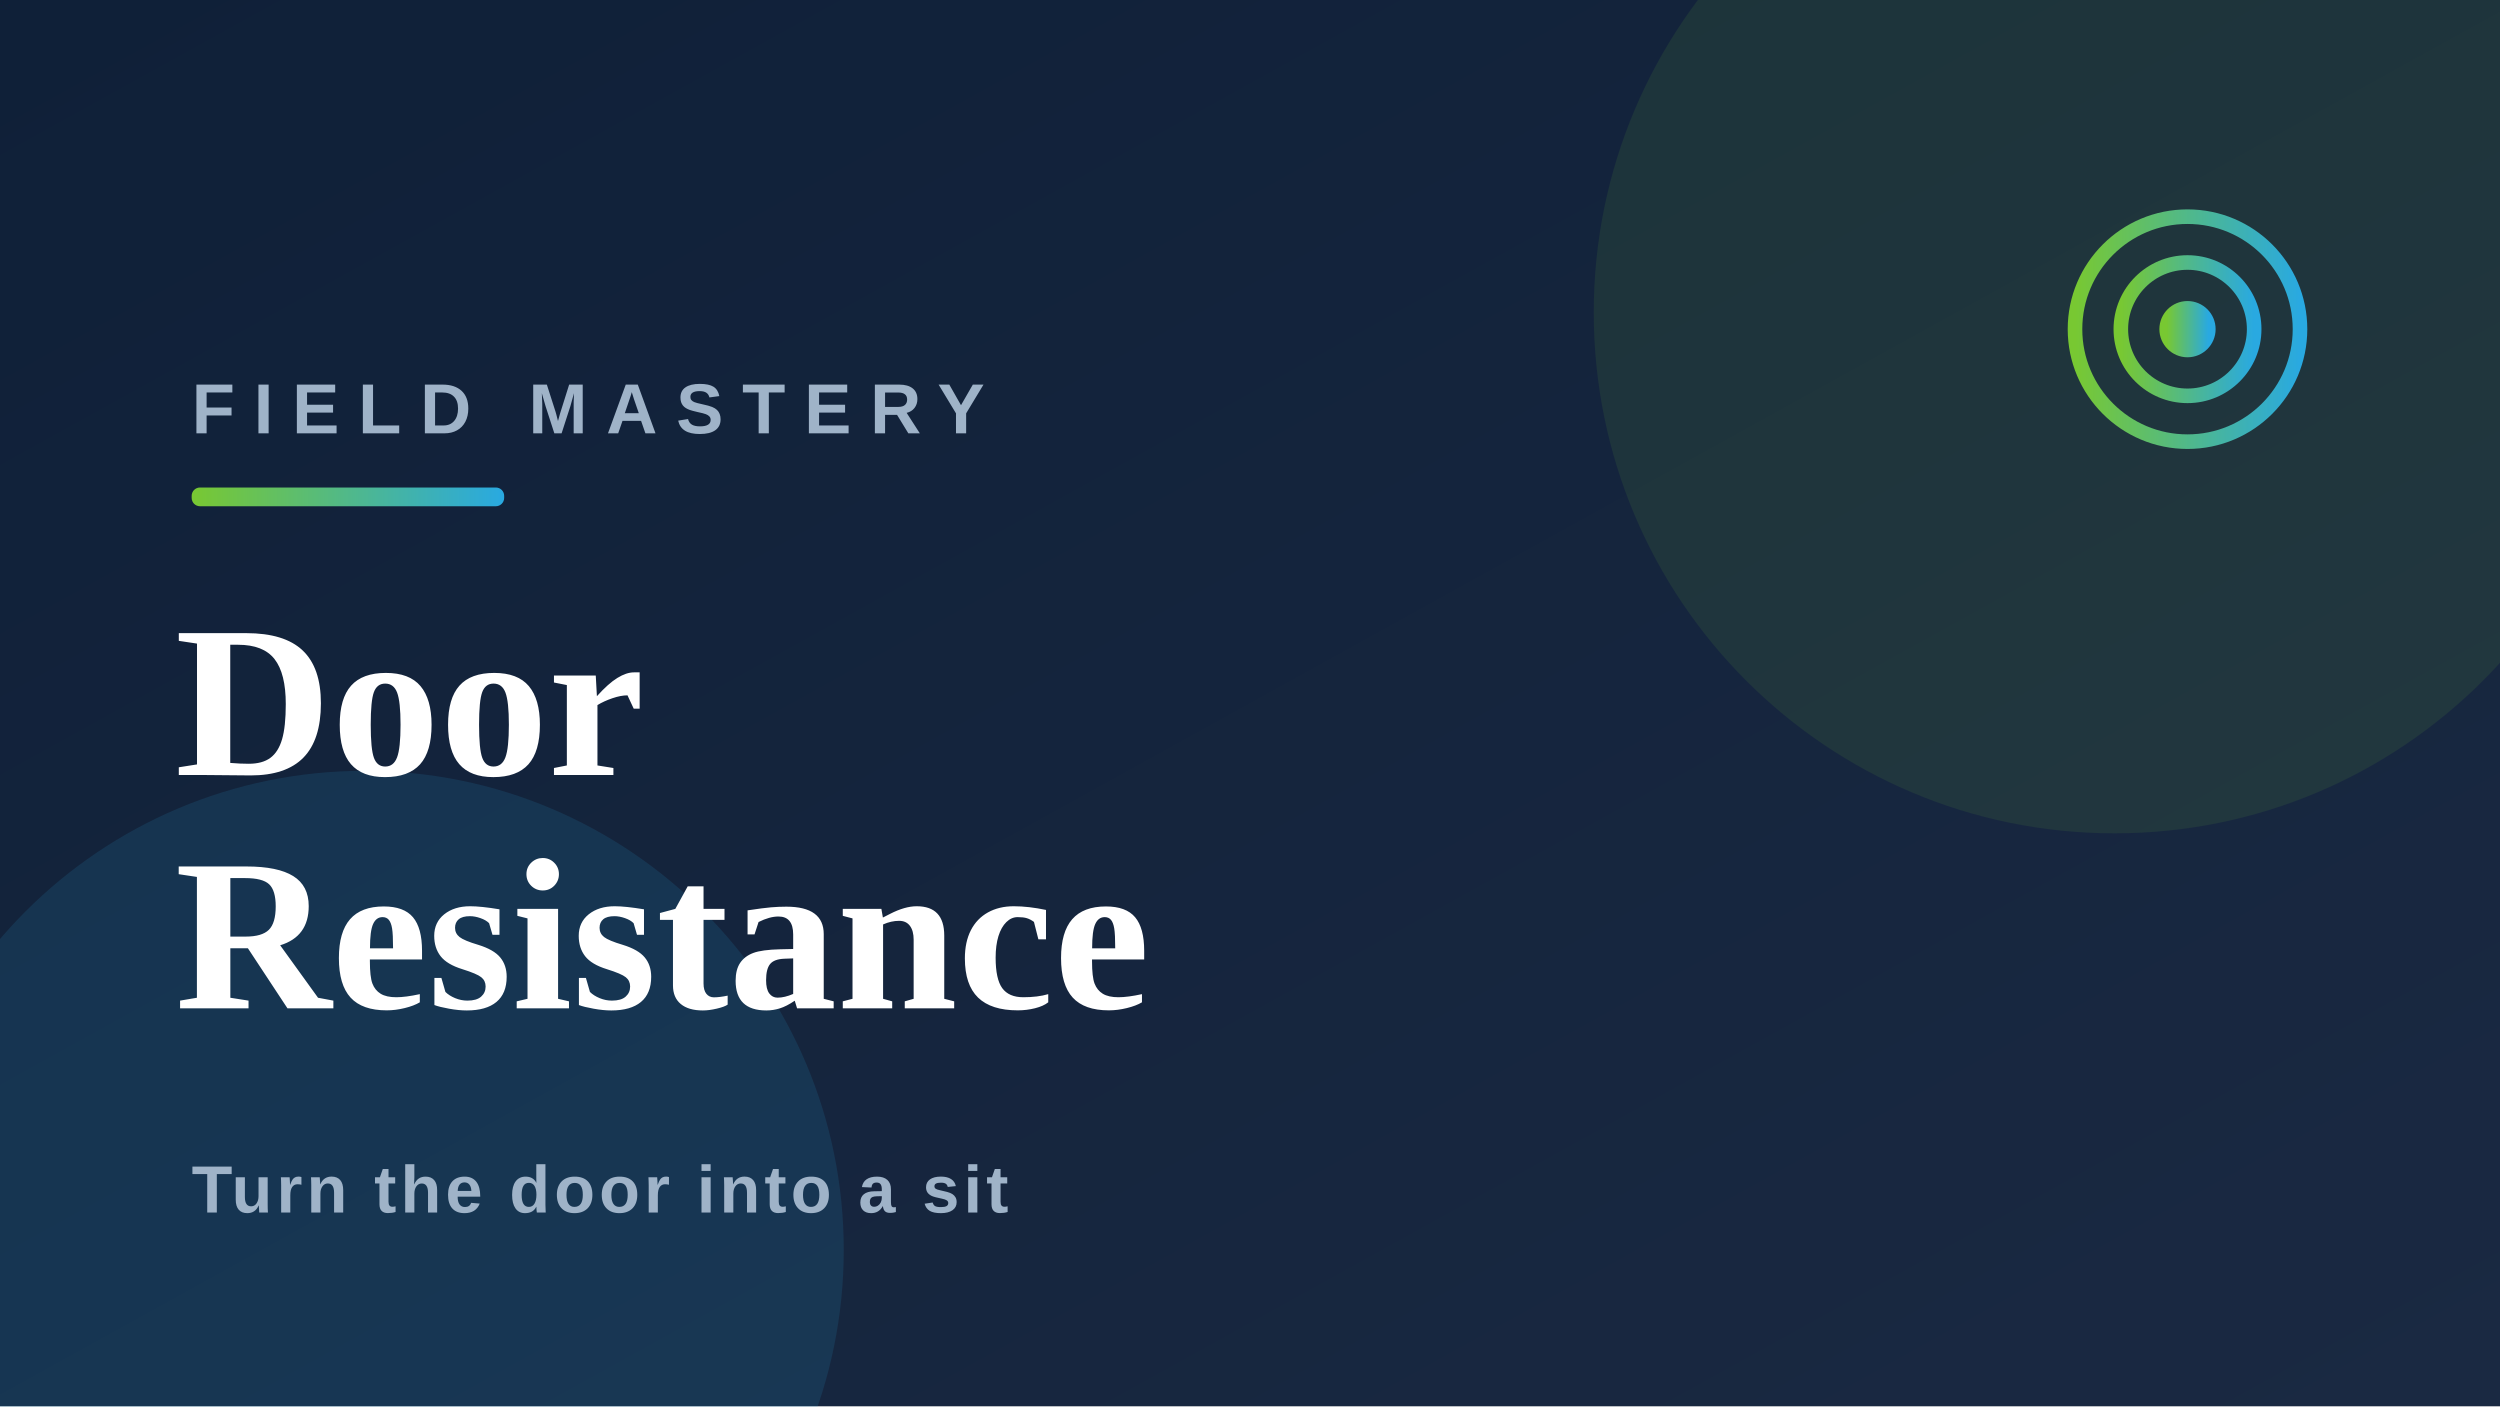
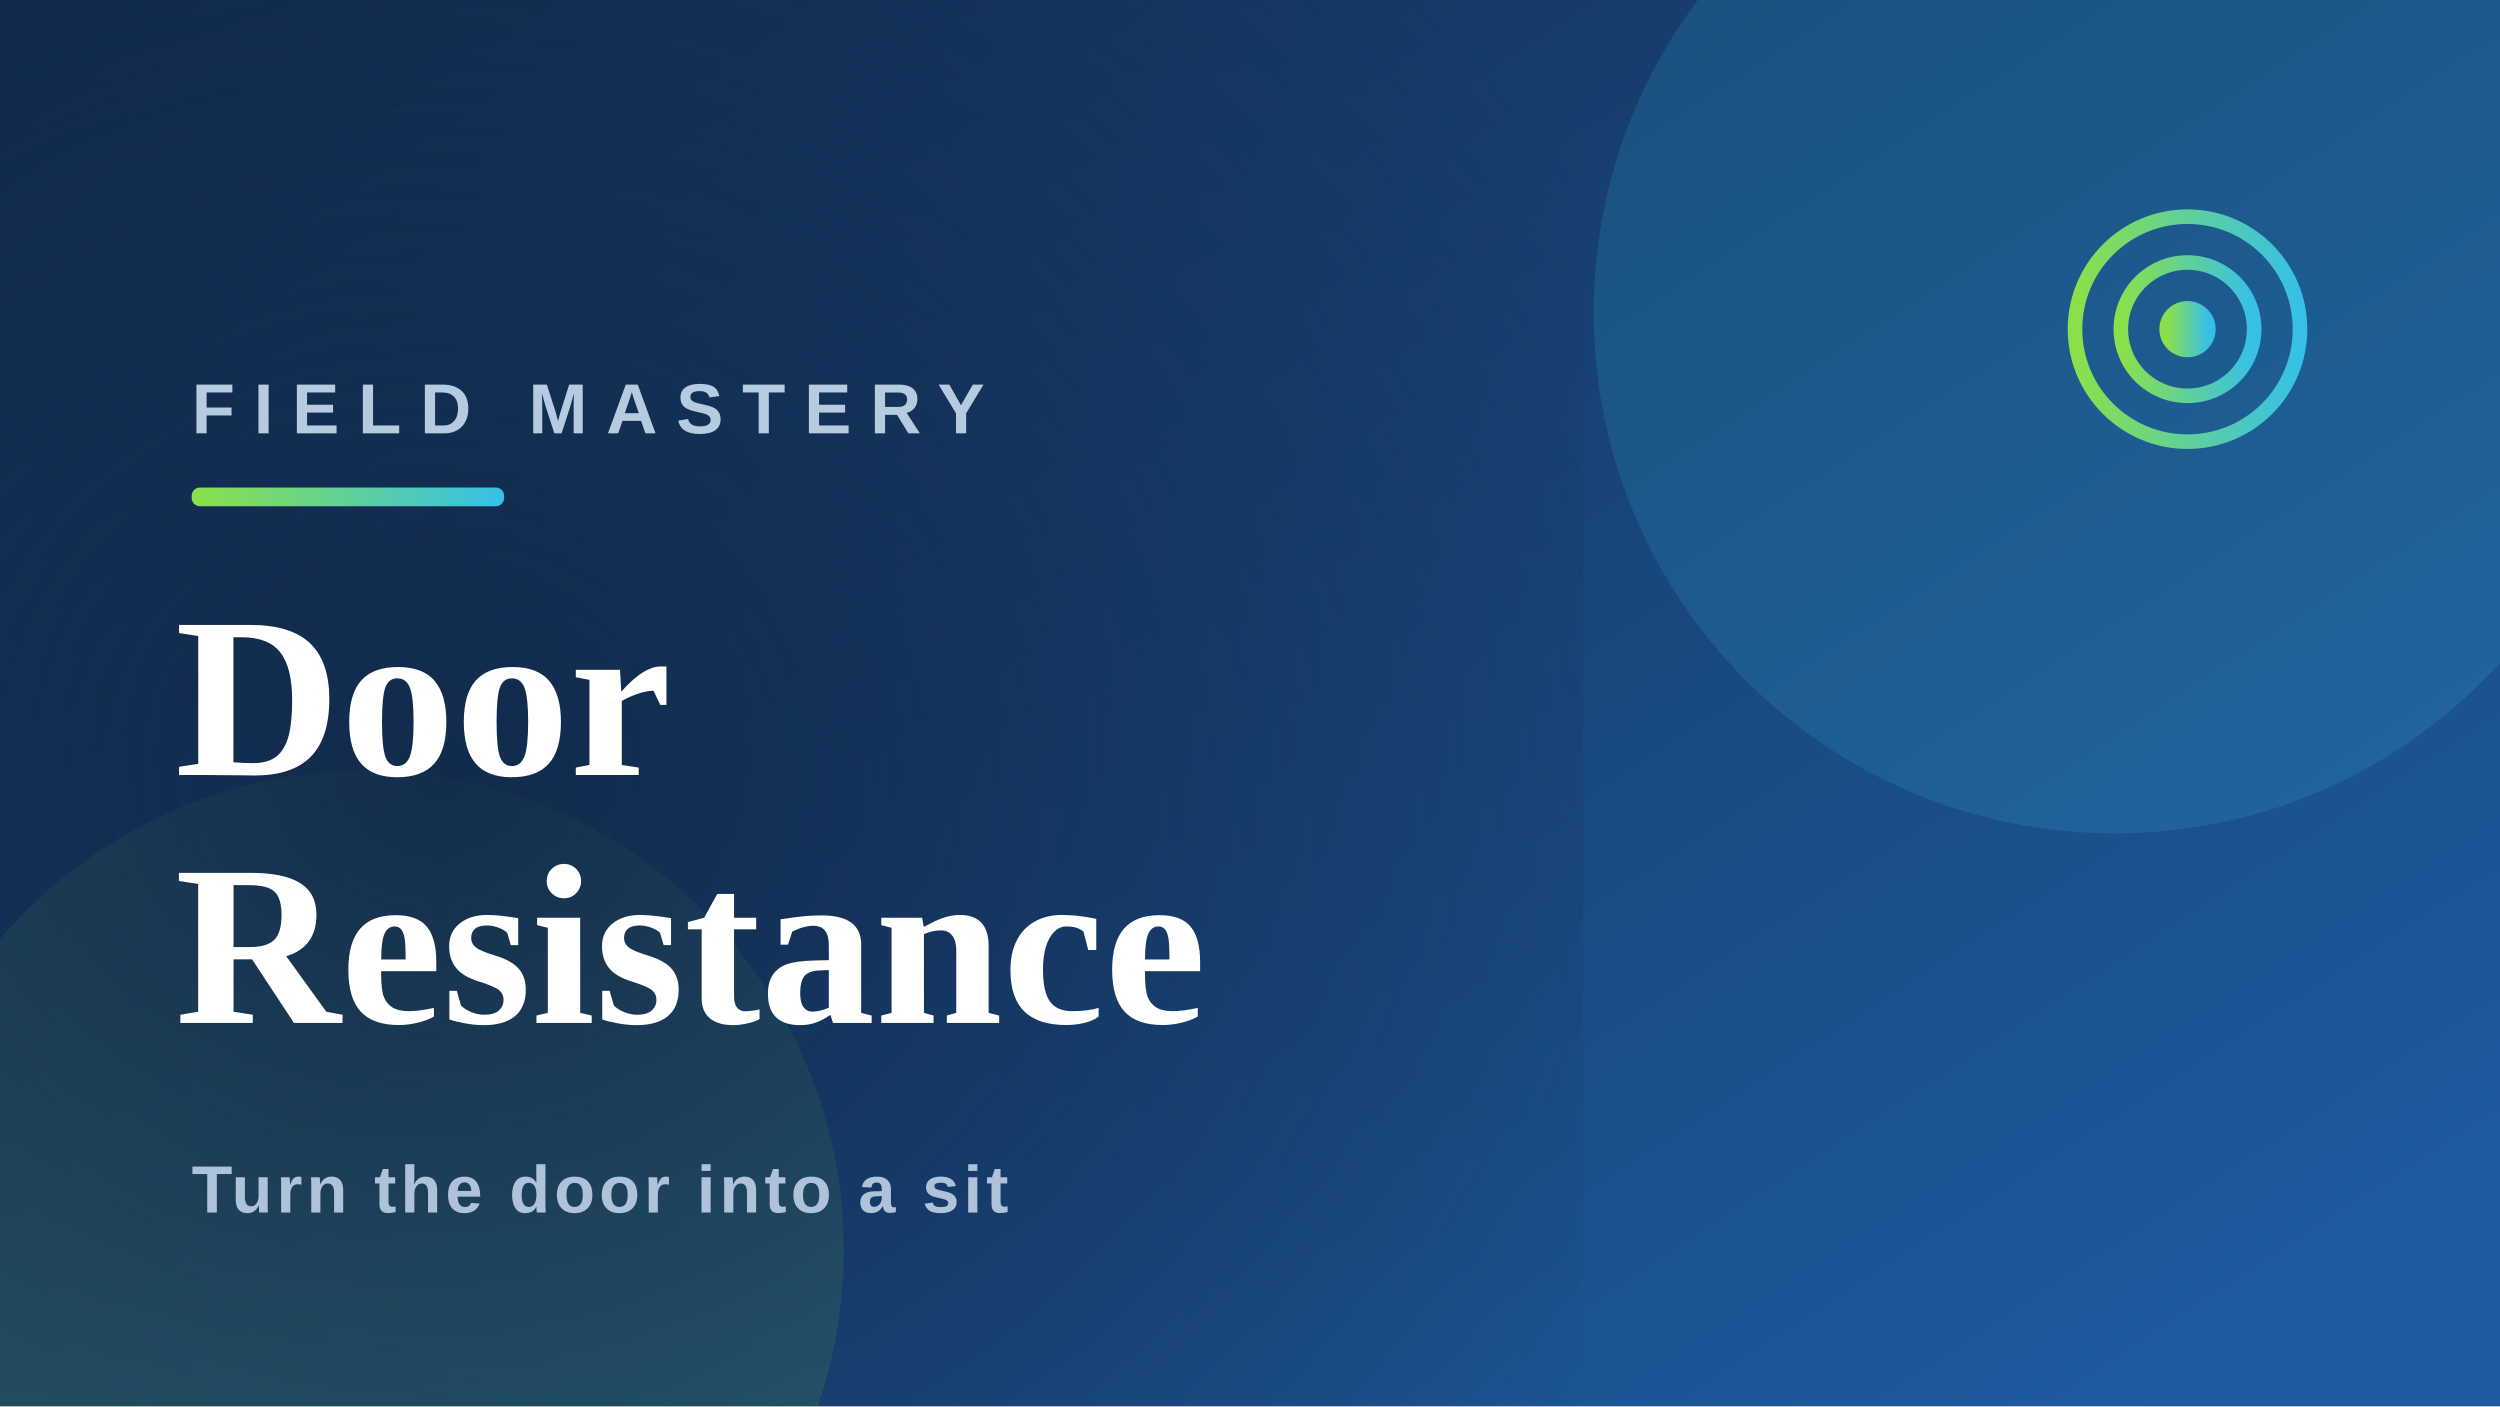
<svg xmlns="http://www.w3.org/2000/svg" viewBox="0 0 1200 675" width="1200" height="675">
  <defs>
-     <linearGradient id="bg" x1="0" y1="0" x2="1" y2="1">
-       <stop offset="0" stop-color="#0F2038" />
-       <stop offset="1" stop-color="#1A2942" />
+     <linearGradient id="bg" x1="0" y1="0" x2="1" y2="0.85">
+       <stop offset="0" stop-color="#11294A" />
+       <stop offset="1" stop-color="#1E5BA0" />
    </linearGradient>
    <linearGradient id="acc" x1="0" y1="0" x2="1" y2="0">
-       <stop offset="0" stop-color="#78C832" />
-       <stop offset="1" stop-color="#29A9E1" />
+       <stop offset="0" stop-color="#8BE04A" />
+       <stop offset="1" stop-color="#36C0E8" />
    </linearGradient>
+     <radialGradient id="shade" cx="0.28" cy="0.55" r="0.85">
+       <stop offset="0" stop-color="#11294A" stop-opacity="0.92" />
+       <stop offset="1" stop-color="#11294A" stop-opacity="0" />
+     </radialGradient>
  </defs>
  <rect width="1200" height="675" fill="url(#bg)" />
-   <circle cx="1015" cy="150" r="250" fill="#78C832" opacity="0.10" />
-   <circle cx="175" cy="600" r="230" fill="#29A9E1" opacity="0.13" />
+   <circle cx="1015" cy="150" r="250" fill="#36C0E8" opacity="0.16" />
+   <circle cx="175" cy="600" r="230" fill="#8BE04A" opacity="0.18" />
+   <rect width="760" height="675" fill="url(#shade)" />
  <g transform="translate(992,100)" fill="none" stroke="url(#acc)" stroke-width="7">
    <circle cx="58" cy="58" r="54" />
    <circle cx="58" cy="58" r="32" />
    <circle cx="58" cy="58" r="10" fill="url(#acc)" />
  </g>
-   <text x="92" y="208" fill="#9FB3C8" font-family="'Helvetica Neue',Arial,sans-serif" font-size="34" font-weight="700" letter-spacing="9">FIELD MASTERY</text>
+   <text x="92" y="208" fill="#B6CBE0" font-family="'Helvetica Neue',Arial,sans-serif" font-size="34" font-weight="700" letter-spacing="9">FIELD MASTERY</text>
  <rect x="92" y="234" width="150" height="9" rx="4" fill="url(#acc)" />
-   <text x="84" y="372" fill="#FFFFFF" font-family="Georgia,'Times New Roman',serif" font-size="104" font-weight="700">Door</text>
-   <text x="84" y="484" fill="#FFFFFF" font-family="Georgia,'Times New Roman',serif" font-size="104" font-weight="700">Resistance</text>
-   <text x="92" y="582" fill="#9FB3C8" font-family="'Helvetica Neue',Arial,sans-serif" font-size="32" font-weight="600" letter-spacing="2">Turn the door into a sit</text>
+   <text x="84" y="372" fill="#FFFFFF" font-family="Georgia,'Times New Roman',serif" font-size="110" font-weight="700">Door</text>
+   <text x="84" y="491" fill="#FFFFFF" font-family="Georgia,'Times New Roman',serif" font-size="110" font-weight="700">Resistance</text>
+   <text x="92" y="582" fill="#AEC2DA" font-family="'Helvetica Neue',Arial,sans-serif" font-size="32" font-weight="600" letter-spacing="2">Turn the door into a sit</text>
</svg>
